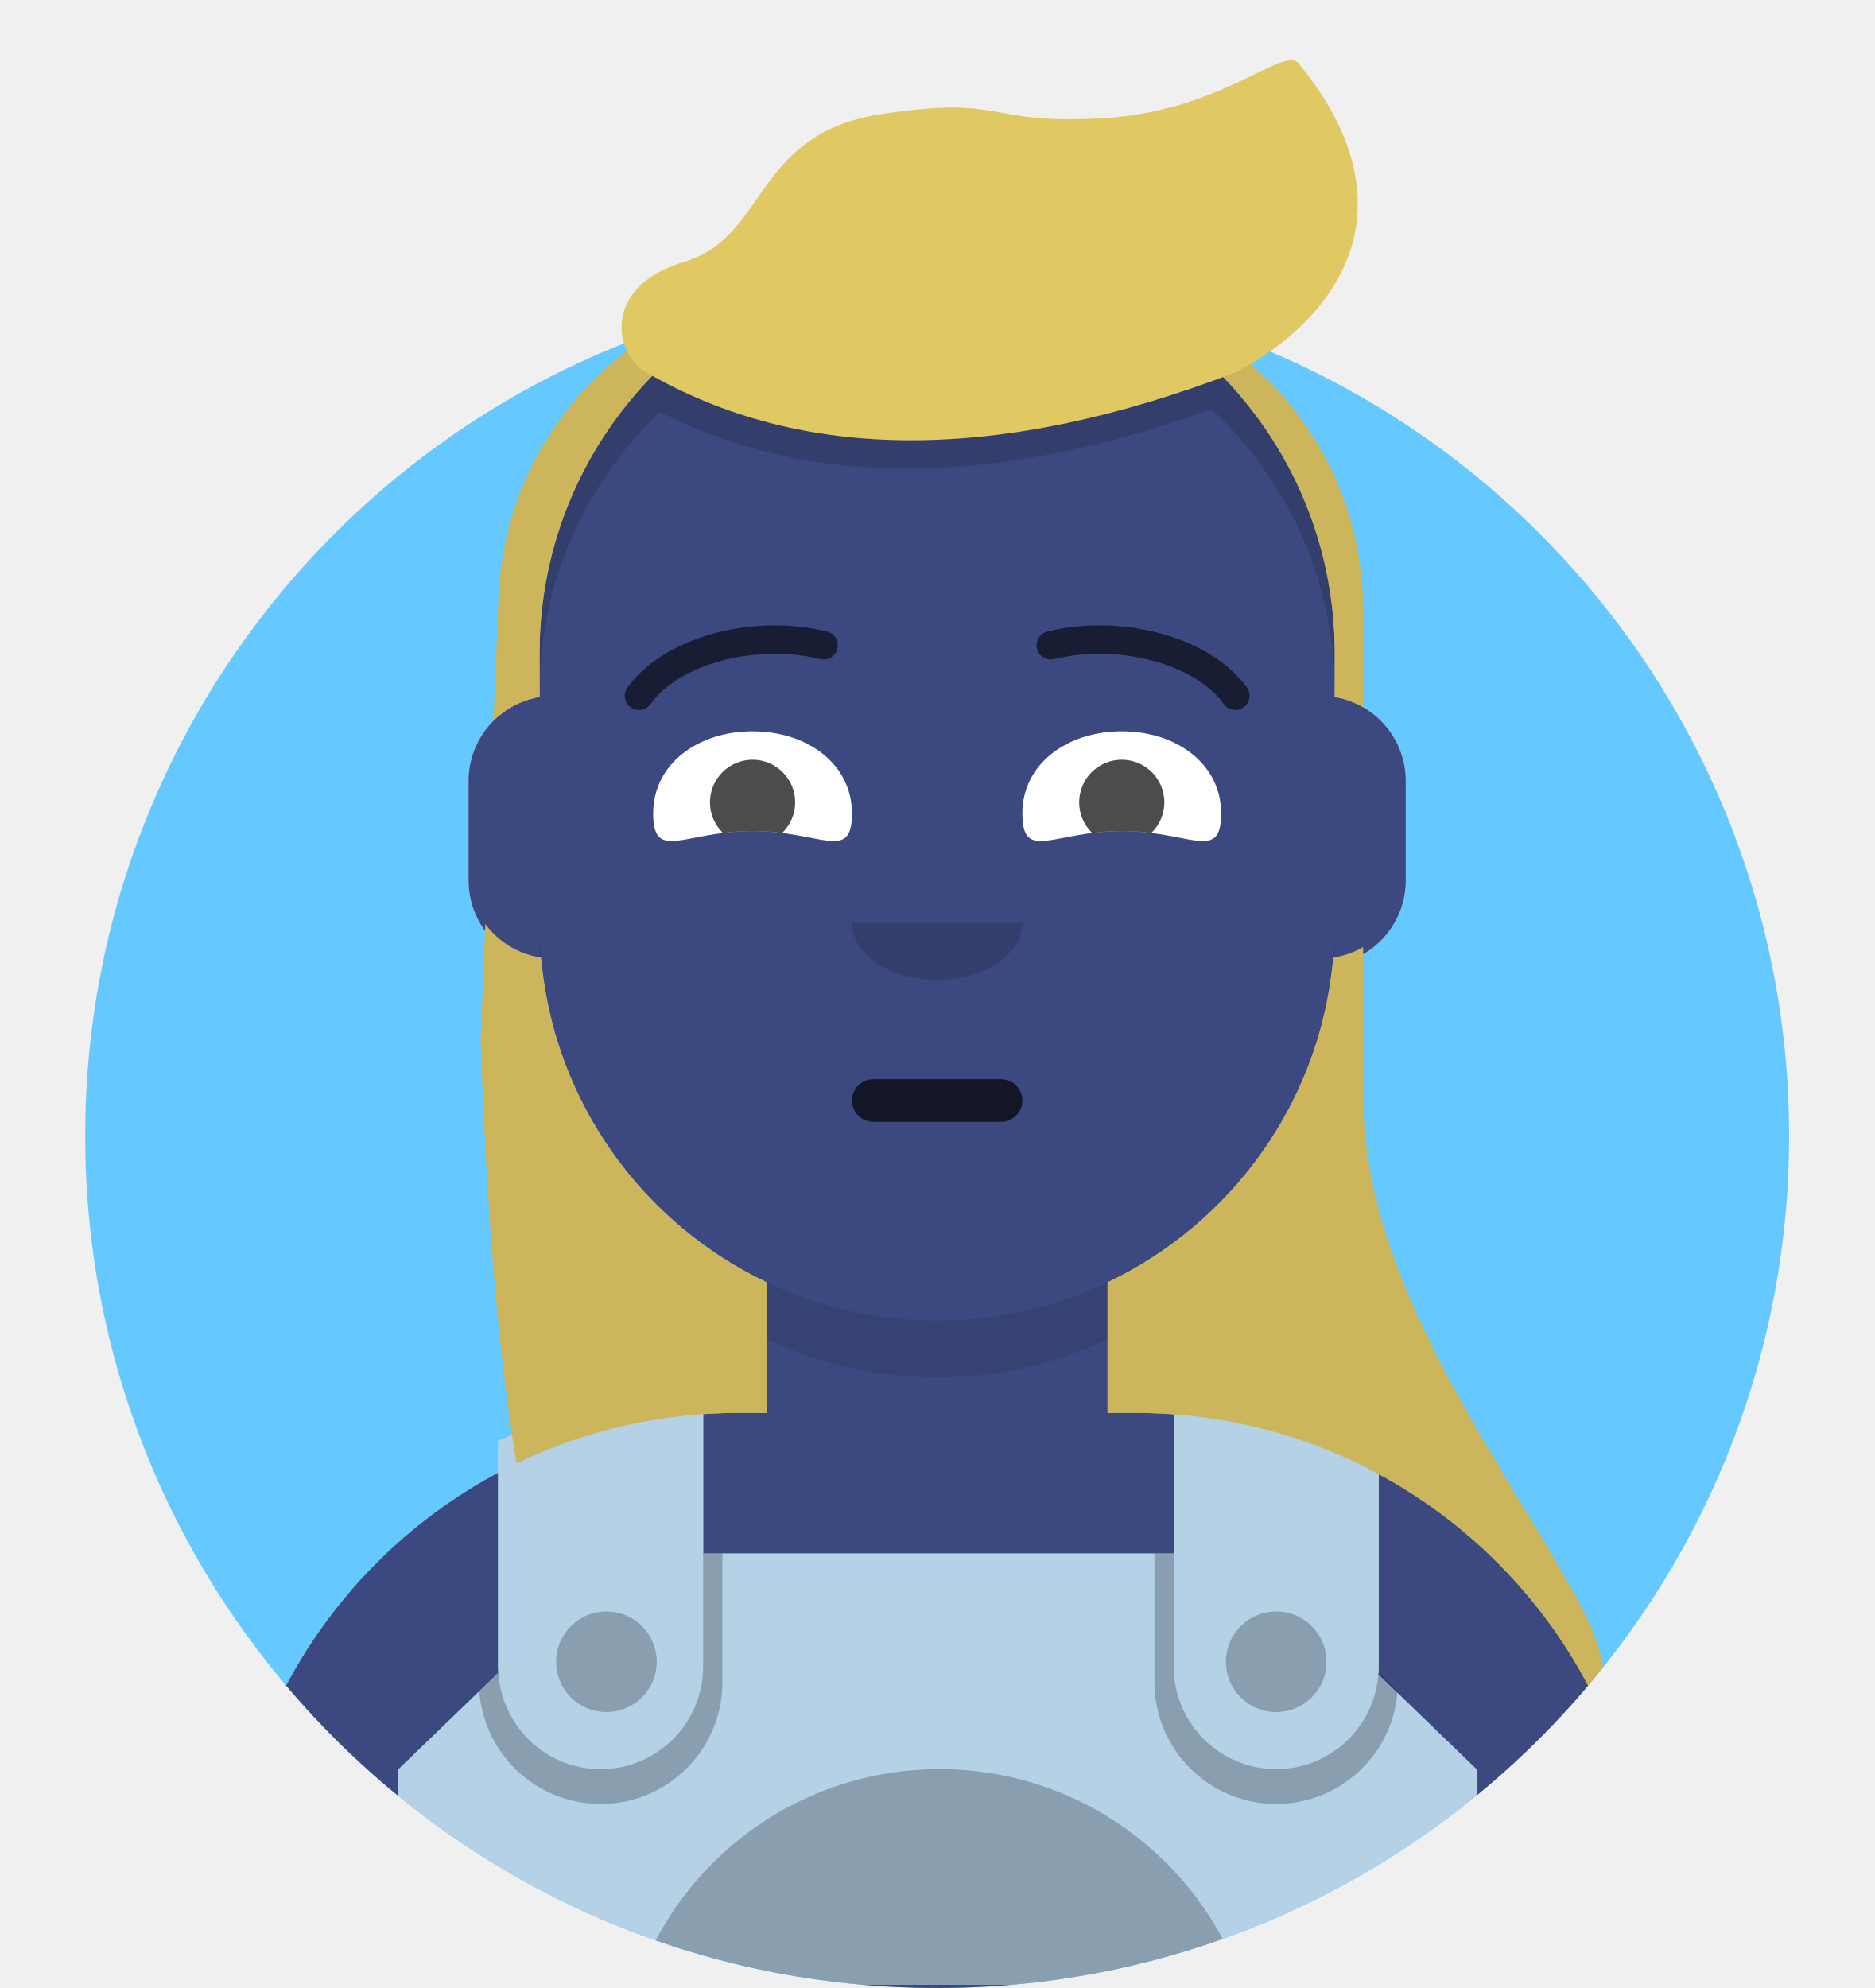
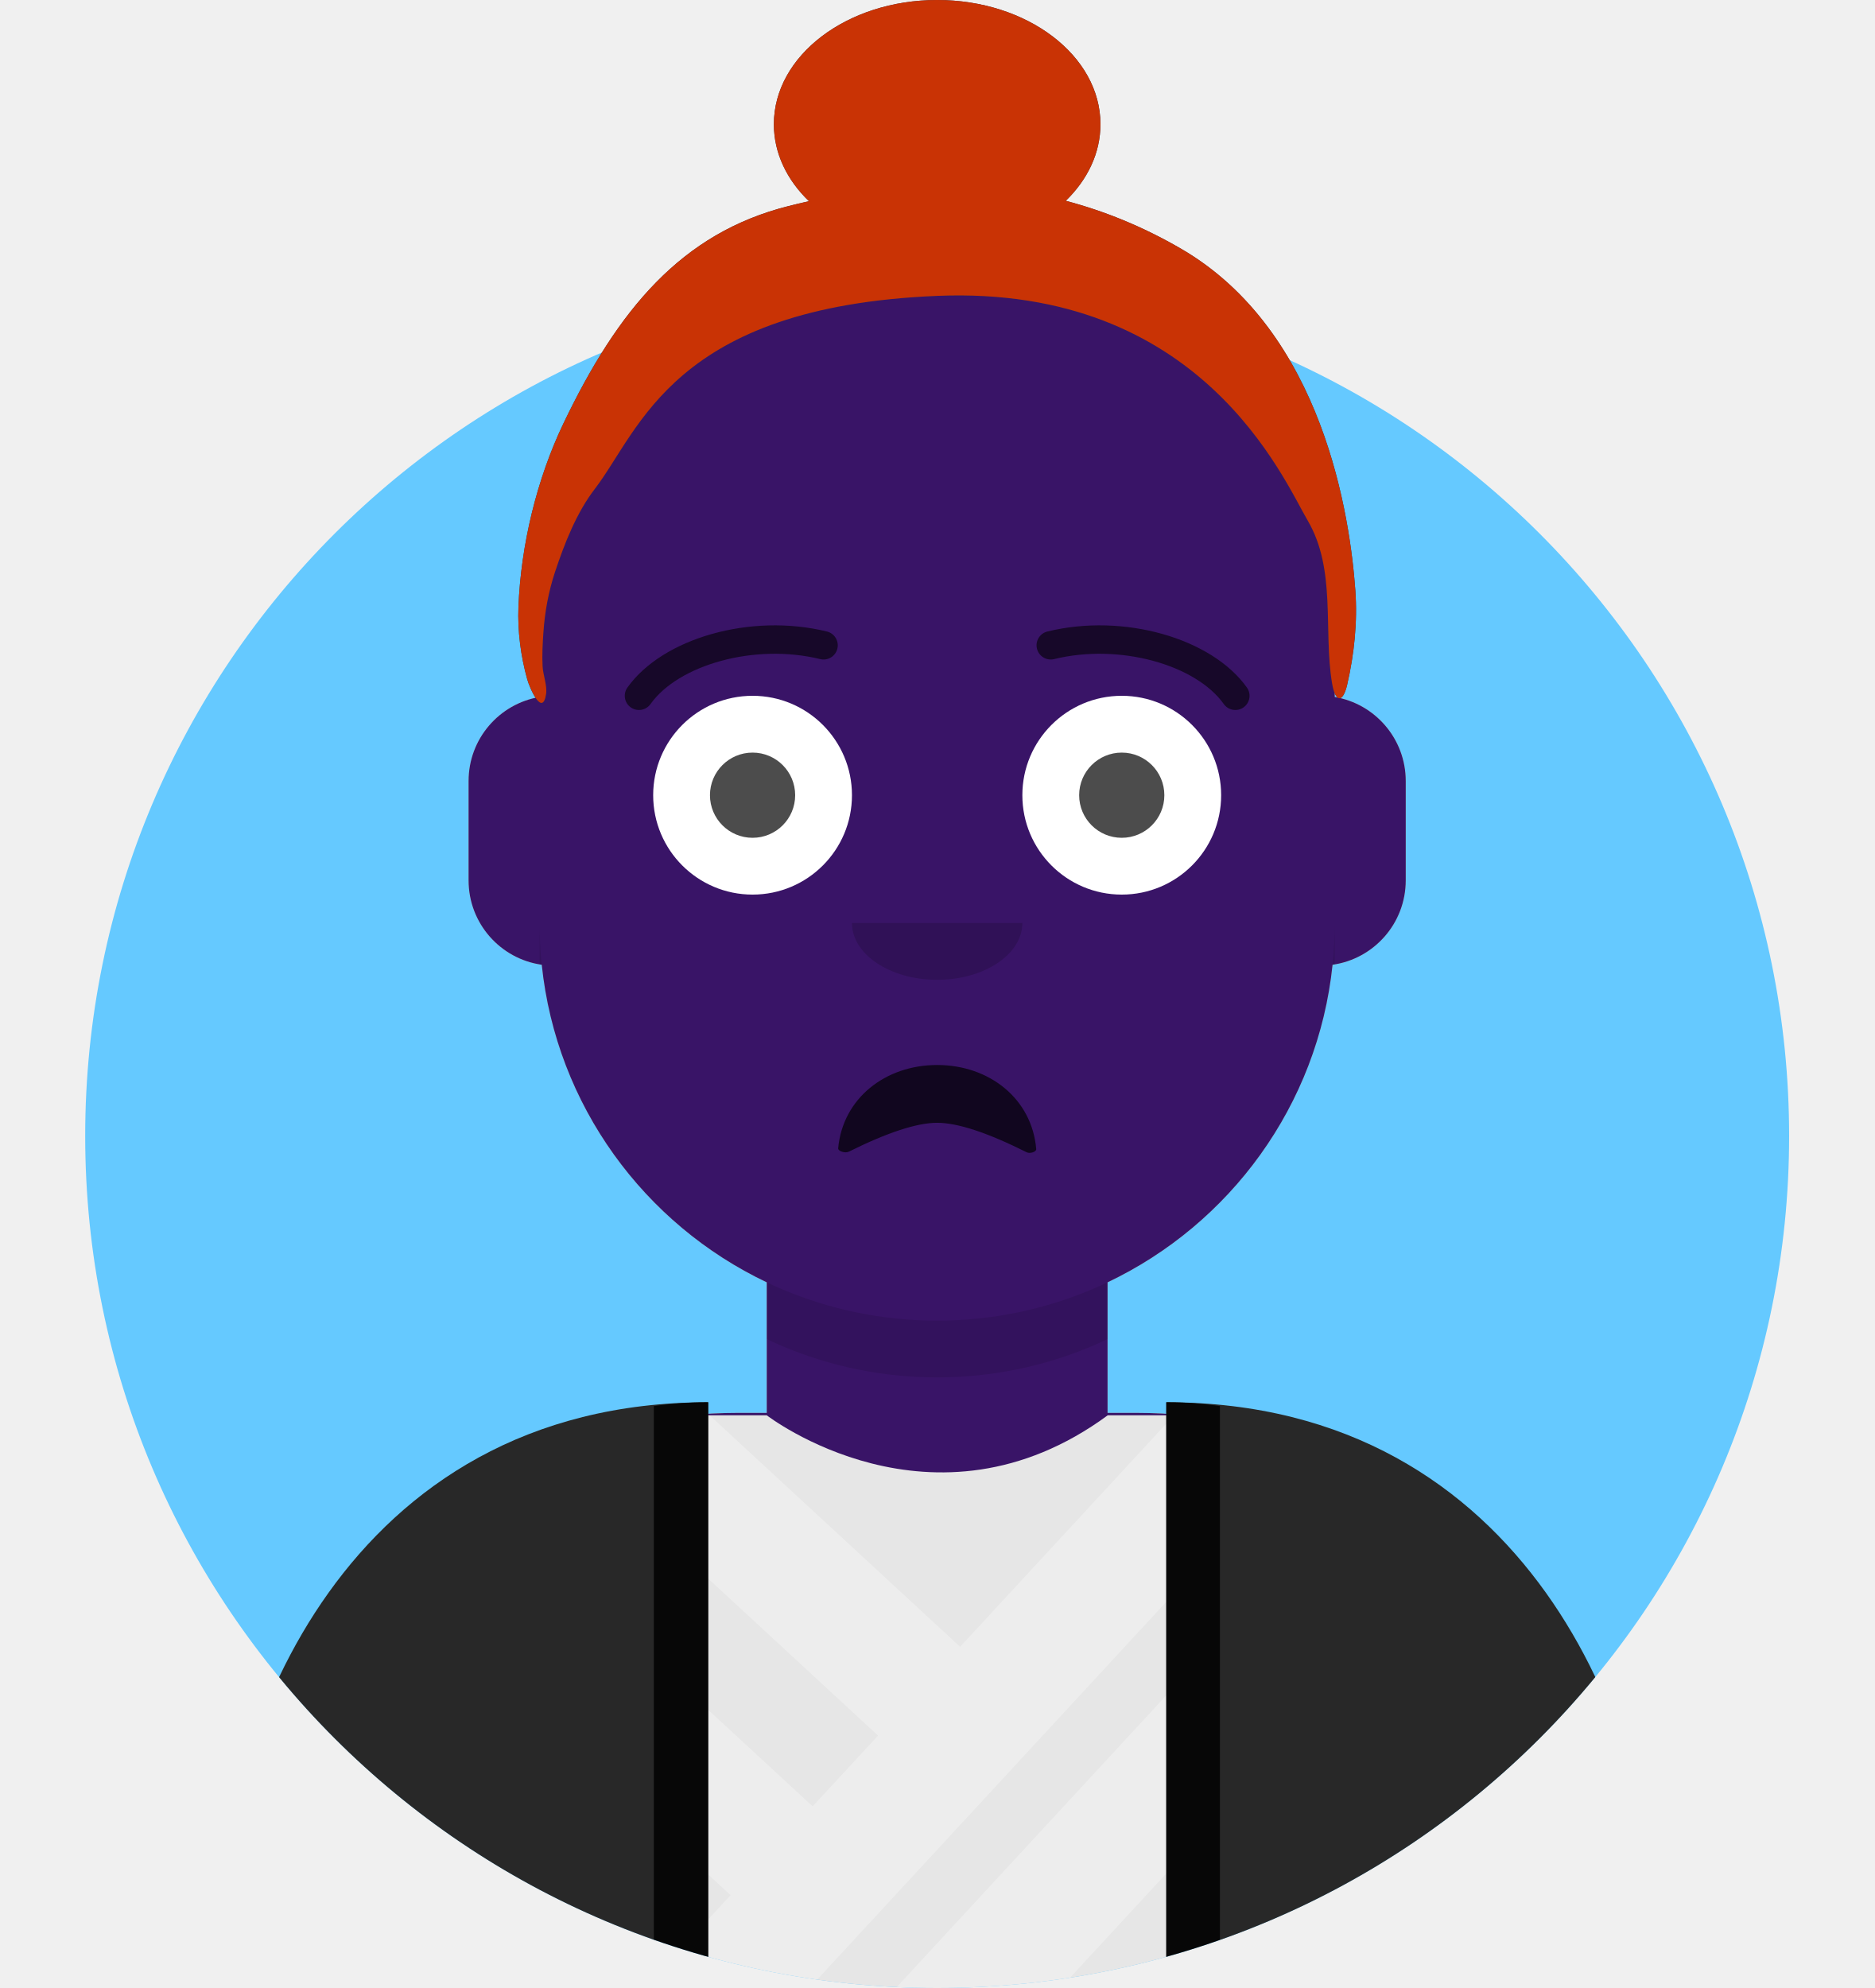
<svg xmlns="http://www.w3.org/2000/svg" xmlns:ns2="http://design.blush" xmlns:xlink="http://www.w3.org/1999/xlink" width="264px" height="280px" viewBox="0 0 264 280" version="1.1">
  <defs>
    <circle id="circle_path-1" cx="120" cy="120" r="120" />
    <path d="M-3.19744231e-14,160 L-3.19744231e-14,-1.42108547e-14 L264,-1.42108547e-14 L264,160 L252,160 C252,226.274 198.274,280 132,280 C65.726,280 12,226.274 12,160 L12,160 L-3.19744231e-14,160 Z" id="circle_path-3" />
    <path d="M100,0 C130.928,-5.68137151e-15 156,25.072 156,56 L156.001,62.166 C161.676,63.119 166,68.054 166,74 L166,88 C166,94.052 161.519,99.058 155.694,99.881 C153.628,119.686 141.238,136.422 124.001,144.61 L124,163 L128,163 C167.765,163 200,195.235 200,235 L200,244 L0,244 L0,235 C-4.86974701e-15,195.235 32.235,163 72,163 L76,163 L76,144.611 C58.763,136.422 46.372,119.687 44.305,99.881 C38.481,99.058 34,94.052 34,88 L34,74 C34,68.054 38.325,63.118 44,62.166 L44,56 C44,25.072 69.072,5.68137151e-15 100,0 Z" id="circle_path-5" />
    <path d="M83,36.348 C83,52.629 105.162,65.828 132.5,65.828 C159.838,65.828 182,52.629 182,36.348 C182,34.985 181.845,33.645 181.544,32.331 C210.784,41.488 232,68.792 232,101.052 L232,110 L32,110 L32,101.052 C32,68.397 53.739,40.82 83.534,32.002 C83.182,33.421 83,34.871 83,36.348 Z" id="circle_path-7" />
    <rect id="circle_path-9" x="0" y="0" width="264" height="280" />
    <path d="M74,0 C114.869,0 148,33.131 148,74 L148,84.148 L148,197.608 C135.525,187.237 119.491,181 102,181 L102,181 L98,181 L98,162.611 C115.531,154.283 128.048,137.115 129.791,116.867 C135.569,116.002 140,111.019 140,105 L140,105 L140,92 C140,87.354 137.359,83.324 133.497,81.33 C132.724,81.05 131.952,80.748 131.181,80.426 C130.795,80.32 130.401,80.233 130,80.166 L130,80.166 L130,79.917 C117.224,74.234 104.878,63.071 96.11,47.885 C93.175,42.801 90.831,37.595 89.066,32.397 C80.431,42.941 67.745,53.602 52.342,62.495 C42.778,68.017 33.147,72.291 24,75.266 L24,137.247 C29.602,148.318 38.773,157.278 50,162.611 L50,162.611 L50,181 L46,181 C38.327,181 30.935,182.2 24,184.423 L24,230 C24,244.106 13.569,255.776 0,257.716 L0,74 C0,33.131 33.131,0 74,0 Z" id="circle_path-11" />
  </defs>
  <g id="circle_Avataaar/Circle" stroke="none" stroke-width="1" fill="none" fill-rule="evenodd">
    <g id="circle_Circle" transform="translate(12, 40)">
      <mask id="circle_mask-2" fill="white">
        <use xlink:href="#circle_path-1" />
      </mask>
      <use id="circle_Background-Color" fill="#65C9FF" xlink:href="#circle_path-1" />
      <g id="circle_Fabric-Color" mask="url(#circle_mask-2)" fill="">
        <rect id="circle_🖍Color" x="0" y="0" width="240" height="240" />
      </g>
    </g>
    <mask id="circle_mask-4" fill="white">
      <use xlink:href="#circle_path-3" />
    </mask>
    <g id="circle_Mask" />
    <g id="circle_Avataaar" mask="url(#circle_mask-4)">
      <g id="circle_Body" transform="translate(32, 36)">
        <mask id="circle_mask-6" fill="white">
          <use xlink:href="#circle_path-5" />
        </mask>
        <use fill="#D0C6AC" xlink:href="#circle_path-5" />
-         <g id="circle_Skin-Color" mask="url(#circle_mask-6)" fill="#3c4980">
+         <g id="circle_Skin-Color" mask="url(#circle_mask-6)" fill="#391467">
          <g transform="translate(-32, 0)" id="circle_Color">
            <rect x="0" y="0" width="264" height="244" />
          </g>
        </g>
        <path d="M44,94 C44,124.928 69.072,150 100,150 C130.928,150 156,124.928 156,94 L156,94 L156,102 C156,132.928 130.928,158 100,158 C69.072,158 44,132.928 44,102 Z" id="circle_Neck-Shadow" fill-opacity="0.1" fill="#000000" mask="url(#circle_mask-6)" />
      </g>
      <g id="circle_Clothing" transform="translate(0, 170)">
-         <defs id="gladiator_defs26" />
-         <g id="gladiator_Clothing/Gladiator" stroke="none" stroke-width="1" fill="none" fill-rule="evenodd">
-           <g id="gladiator_Armor" transform="translate(56, 27)">
-             <path id="gladiator_Fill-1" d="M 43.6 1.086 C 25.892 1.086 14.721 7.08 14.721 7.08 L 14.721 38.82 C 14.721 39.11 14.747 39.393 14.764 39.678 L 0.561 53.389 L 0.561 83.635 L 62.762 83.635 L 90.459 83.635 L 152.66 83.635 L 152.66 53.389 L 138.699 39.912 C 138.726 39.55 138.754 39.189 138.754 38.82 L 138.754 7.08 C 138.754 7.08 127.585 1.086 109.877 1.086 L 109.877 22.885 L 90.459 22.885 L 62.762 22.885 L 43.6 22.885 L 43.6 1.086 z " transform="translate(-0.56,-1.086539)" style="fill:#60ade6;fill-opacity:1" />
-             <g id="gladiator_Fabric-Color" mask="url(#gladiator_fabric-mask)" fill="#E6E6E6">
-               <rect x="0" y="0" width="264" height="110" id="gladiator_rect10" />
-             </g>
-             <mask id="gladiator_fabric-mask" fill="white">
-               <use xlink:href="#gladiator_Fill-1" id="gladiator_use13" />
-               <path d="m 14.161,5.994 c 0,0 11.17,-5.994 28.878,-5.994 v 37.734 c 0,7.975 -6.464,14.44 -14.439,14.44 v 0 c -7.974,0 -14.439,-6.465 -14.439,-14.44 z" id="gladiator_use15" fill="#60ade6" ns2:color="Top-500" />
-               <path d="m 138.195,5.994 c 0,0 -11.17,-5.994 -28.878,-5.994 v 37.734 c 0,7.975 6.464,14.44 14.439,14.44 7.974,0 14.439,-6.465 14.439,-14.44 z" id="gladiator_use17" fill="#60ade6" ns2:color="Top-500" />
-             </mask>
-             <g id="gladiator_g849">
-               <path d="M36.501,37.051 C36.501,40.964 33.33,44.135 29.418,44.135 C25.505,44.135 22.334,40.964 22.334,37.051 C22.334,33.139 25.505,29.968 29.418,29.968 C33.33,29.968 36.501,33.139 36.501,37.051" id="gladiator_Fill-10" fill-opacity=".24" fill="#000" />
-               <path d="M130.839,37.051 C130.839,40.964 127.667,44.135 123.755,44.135 C119.843,44.135 116.672,40.964 116.672,37.051 C116.672,33.139 119.843,29.968 123.755,29.968 C127.667,29.968 130.839,33.139 130.839,37.051" id="gladiator_Fill-12" fill-opacity=".24" fill="#000" />
-               <path d="M33.623,82.549 L62.202,82.549 L89.899,82.549 L119.058,82.549 C112.913,64.868 96.114,52.174 76.34,52.174 C56.567,52.174 39.769,64.868 33.623,82.549" id="gladiator_Fill-14" fill-opacity=".24" fill="#000" />
-               <path id="gladiator_Fill-2-8" d="m 43.039,21.799 v 15.936 c 0,7.975 -6.464,14.439 -14.439,14.439 -7.685,0 -13.949,-6.008 -14.395,-13.582 L 11.511,41.192 c 0.651,8.879 8.043,15.887 17.088,15.887 9.474,0 17.154,-7.68 17.154,-17.154 v -18.125 z" style="fill:#000000;fill-opacity:0.24" />
-               <path id="gladiator_Fill-6-0" d="m 106.603,21.799 v 18.125 c 0,9.474 7.678,17.152 17.152,17.152 9.046,-10e-7 16.438,-7.006 17.09,-15.885 l -2.693,-2.6 c -0.446,7.574 -6.712,13.582 -14.396,13.582 -7.975,0 -14.438,-6.464 -14.438,-14.439 V 21.799 Z" style="fill:#000000;fill-opacity:0.24" />
-             </g>
+         <g id="jedi_robe_Clothing/Jedi robe" stroke="none" stroke-width="1" fill="none" fill-rule="evenodd">
+           <g id="jedi_robe_Robe" transform="translate(31, 27.5)">
+             <path d="M77,1.839 C77,1.839 100.415,19.93 125.026,1.839 L144.732,1.839 L146.639,82.839 L53.79,82.839 L56.462,1.839 L77,1.839 Z" id="jedi_robe_Fabric-Color" fill="#E6E6E6" ns2:color="Top-500" />
+             <path d="M144.732,1.839 L145.05,15.36 L82.694,82.839 L59.513,82.839 L134.365,1.839 L144.732,1.839 Z M145.353,28.215 L145.928,52.677 L118.056,82.839 L94.876,82.839 L145.353,28.215 Z M55.498,31.08 L83.463,56.922 L71.908,69.426 L54.756,53.575 L55.498,31.08 Z M68.946,1.839 L104.232,34.446 L92.678,46.949 L56.09,13.138 L56.462,1.839 L68.946,1.839 Z" id="jedi_robe_Combined-Shape" fill-opacity=".3" fill="#FFF" />
+             <path d="M0.009,72.647 L0.001,73.838 L0.001,82.838 L68.746,82.838 L68.746,0 C17.413,0 0.42,47.304 0.009,72.647" id="jedi_robe_Fill-14" fill="#282828" />
+             <path d="M61.093,0.538 L61.093,82.839 L68.746,82.839 L68.746,0 C66.085,0 63.535,0.185 61.093,0.538" id="jedi_robe_Fill-17" fill="#070707" />
+             <path d="M202.01,72.647 L202.02,73.838 L202.02,82.838 L133.274,82.837 L133.274,0 C184.607,0 201.599,47.304 202.01,72.647" id="jedi_robe_Fill-20" fill="#282828" />
+             <path d="M140.827,0.538 L140.827,82.838 L133.274,82.838 L133.274,0 C135.9,0 138.417,0.185 140.827,0.538" id="jedi_robe_Fill-23" fill="#070707" />
          </g>
        </g>
      </g>
      <g id="circle_Face" transform="translate(76, 82)" fill="#000000">
        <g id="circle_Mouth" transform="translate(2, 52)">
-           <g id="serious_Mouth/Serious" stroke="none" stroke-width="1" fill="none" fill-rule="evenodd" fill-opacity="0.7">
-             <rect id="serious_Why-so-serious?" fill="#000000" x="42" y="18" width="24" height="6" rx="3" />
+           <g id="sad_Mouth/Sad" stroke="none" stroke-width="1" fill="none" fill-rule="evenodd" fill-opacity="0.7">
+             <path d="M40.058,16.654 C40.708,23.683 46.702,28.377 54,28.377 C61.342,28.377 67.363,23.627 67.953,16.529 C67.984,16.151 67.077,15.853 66.629,16.077 C61.09,18.85 56.881,20.237 54,20.237 C51.156,20.237 47.007,18.88 41.554,16.168 C41.047,15.916 40.02,16.236 40.058,16.654 Z" id="sad_Mouth" fill="#000000" transform="translate(54.00536, 22.18841) scale(1, -1) translate(-54.00536, -22.18841) " />
          </g>
        </g>
        <g id="circle_Nose" transform="translate(28, 40)" fill-opacity="0.16">
          <g id="default_Nose/Default" stroke="none" stroke-width="1" fill="none" fill-rule="evenodd" fill-opacity="0.16">
            <path d="M16,8 C16,12.418 21.373,16 28,16 L28,16 C34.627,16 40,12.418 40,8" id="default_Nose" fill="#000000" />
          </g>
        </g>
        <g id="circle_Eyes" transform="translate(0, 8)">
-           <defs>
-             <path d="M14,14.048 C23.61,14.048 28,18.499 28,11.562 C28,4.624 21.732,0 14,0 C6.268,0 0,4.624 0,11.562 C0,18.499 4.39,14.048 14,14.048 Z" id="squint_path-1" />
-             <path d="M14,14.048 C23.61,14.048 28,18.499 28,11.562 C28,4.624 21.732,0 14,0 C6.268,0 0,4.624 0,11.562 C0,18.499 4.39,14.048 14,14.048 Z" id="squint_path-3" />
-           </defs>
-           <g id="squint_Eyes/Squint-😊" stroke="none" stroke-width="1" fill="none" fill-rule="evenodd">
-             <g id="squint_Eye" transform="translate(16, 13)">
-               <mask id="squint_mask-2" fill="white">
-                 <use xlink:href="#squint_path-1" />
-               </mask>
-               <use id="squint_The-white-stuff" fill="#FFFFFF" xlink:href="#squint_path-1" />
-               <circle fill-opacity="0.7" fill="#000000" mask="url(#squint_mask-2)" cx="14" cy="10" r="6" />
-             </g>
-             <g id="squint_Eye" transform="translate(68, 13)">
-               <mask id="squint_mask-4" fill="white">
-                 <use xlink:href="#squint_path-3" />
-               </mask>
-               <use id="squint_Eyeball-Mask" fill="#FFFFFF" xlink:href="#squint_path-3" />
-               <circle fill-opacity="0.7" fill="#000000" mask="url(#squint_mask-4)" cx="14" cy="10" r="6" />
-             </g>
+           <g id="surprised_Eyes/Surprised-😳" stroke="none" stroke-width="1" fill="none" fill-rule="evenodd">
+             <circle id="surprised_The-White-Stuff" fill="#FFFFFF" cx="30" cy="22" r="14" />
+             <circle id="surprised_Eye-Ball" fill="#FFFFFF" cx="82" cy="22" r="14" />
+             <circle id="surprised_Eye" fill-opacity="0.7" fill="#000000" cx="30" cy="22" r="6" />
+             <circle id="surprised_Eye" fill-opacity="0.7" fill="#000000" cx="82" cy="22" r="6" />
          </g>
        </g>
        <g id="circle_Eyebrow" fill-opacity="0.6">
          <g id="default_Eyebrow/Outline/Default" stroke="none" stroke-width="1" fill="none" fill-rule="evenodd" fill-opacity="0.6">
            <g id="default_I-Browse" transform="translate(12, 6)" fill="#000000" fill-rule="nonzero">
              <path d="M3.63,11.159 C7.545,5.65 18.278,2.561 27.523,4.831 C28.596,5.095 29.679,4.439 29.942,3.366 C30.206,2.293 29.55,1.21 28.477,0.947 C17.74,-1.69 5.312,1.887 0.37,8.841 C-0.27,9.742 -0.059,10.99 0.841,11.63 C1.742,12.27 2.99,12.059 3.63,11.159 Z" id="default_Eyebrow" />
              <path d="M61.63,11.159 C65.545,5.65 76.278,2.561 85.523,4.831 C86.596,5.095 87.679,4.439 87.942,3.366 C88.206,2.293 87.55,1.21 86.477,0.947 C75.74,-1.69 63.312,1.887 58.37,8.841 C57.73,9.742 57.941,10.99 58.841,11.63 C59.742,12.27 60.99,12.059 61.63,11.159 Z" id="default_Eyebrow" transform="translate(73.00015, 6.039198) scale(-1, 1) translate(-73.00015, -6.039198) " />
            </g>
          </g>
        </g>
      </g>
      <g id="circle_Top">
        <defs>
-           <path d="M264,5.68434189e-14 L264,280 L232,280 L232,271 C232,231.633 200.406,199.645 161.191,199.01 L160,199 L156,199 L156.001,180.61 C173.531,172.282 186.048,155.114 187.791,134.867 C193.471,134.017 197.849,129.186 197.996,123.305 L198,123 L198,110 C198,104.054 193.676,99.119 188.001,98.166 L188,92 C188,61.072 162.928,36 132,36 C101.072,36 76,61.072 76,92 L76,92 L76,98.166 C70.422,99.102 66.149,103.886 66.004,109.695 L66,110 L66,123 C66,129.019 70.431,134.003 76.209,134.867 C77.952,155.115 90.469,172.283 108,180.611 L108,199 L104,199 C64.633,199 32.645,230.594 32.01,269.809 L32,271 L32,280 L0,280 L0,5.68434189e-14 L264,5.68434189e-14 Z" id="shaved_sides_path-1" />
-           <rect id="shaved_sides_path-3" x="0" y="0" width="112" height="150" rx="56" />
+           <path d="M133,0 C145.703,0 156,7.835 156,17.5 C156,21.567 154.176,25.311 151.117,28.282 C156.438,29.687 161.866,31.852 167.309,35.006 C187.497,46.706 191.184,73.111 191.902,83.159 C192.219,87.61 191.748,92.108 190.751,96.438 C190.164,98.987 189.091,99.05 188.619,96.201 C187.378,88.707 189.248,80.215 185.183,73.301 C181.749,67.461 170.235,40.136 133,41.671 C95.765,43.206 91.188,60.521 84.787,68.848 C82.201,72.213 80.512,76.537 79.185,80.525 C78.256,83.315 77.734,86.187 77.534,89.115 C77.427,90.681 77.344,92.269 77.422,93.838 C77.48,95.033 78.089,96.584 77.922,97.709 C77.423,101.087 75.605,96.906 75.268,95.7 C74.348,92.415 73.888,88.893 74.023,85.481 C74.366,76.791 76.596,67.503 80.357,59.648 C88.017,43.651 96.945,32.838 112.037,29.03 C112.986,28.791 113.954,28.559 114.94,28.337 C111.846,25.357 110,21.593 110,17.5 C110,7.835 120.297,0 133,0 Z" id="bun_path-1" />
        </defs>
-         <g id="shaved_sides_Top/Long-Hair/Shaved-Sides" stroke="none" stroke-width="1" fill="none" fill-rule="evenodd">
-           <g id="shaved_sides_Behind">
-             <mask id="shaved_sides_mask-2" fill="white">
-               <use xlink:href="#shaved_sides_path-1" />
-             </mask>
-             <g id="shaved_sides_Mask-Hair" />
-             <path d="M116.179,40 L146,40 C171.405,40 192,60.595 192,86 L192,154.109 C192,180.65 210.759,204.349 222.61,226.052 C234.461,247.754 215.255,268.243 195.771,276.769 C190.902,278.9 185.646,280 180.331,280 L135.263,280 C78.911,280 70.217,216.31 67.697,146.504 L70.217,84.143 C71.213,59.481 91.496,40 116.179,40 Z" id="shaved_sides_Hair" fill="#CCB55A" mask="url(#shaved_sides_mask-2)" />
+         <g id="bun_Top/Long-Hair/Bun" stroke="none" stroke-width="1" fill="none" fill-rule="evenodd" transform="translate(-1, 0)">
+           <g id="bun_Facial-Hair" transform="translate(49, 72)" />
+           <mask id="bun_mask-2" fill="white">
+             <use xlink:href="#bun_path-1" />
+           </mask>
+           <use id="bun_Short-Hair" fill="#28354B" xlink:href="#bun_path-1" />
+           <g id="bun_Hair-Color" mask="url(#bun_mask-2)" fill="#C93305">
+             <g transform="translate(1, 0)" id="bun_Color">
+               <rect x="0" y="0" width="264" height="280" />
+             </g>
          </g>
-           <g id="shaved_sides_Top" transform="translate(76, 36)">
-             <mask id="shaved_sides_mask-4" fill="white">
-               <use xlink:href="#shaved_sides_path-3" />
-             </mask>
-             <g id="shaved_sides_Mask" />
-             <path d="M81.029,-12.35 C98.086,-13.324 103.636,-29.113 106.85,-25.074 C119.589,-9.063 116.421,9.341 98.801,19.94 C107.026,29.483 112,41.911 112,55.5 L112,61.5 C112,45.76 105.328,31.578 94.657,21.63 C63.919,32.677 38.015,32.802 16.943,22.009 C6.708,31.743 0.253,45.416 0.007,60.599 L0,61.5 L0,55.5 C-1.66646865e-15,41.892 4.987,29.449 13.233,19.899 C9.399,16.863 8.258,8.188 19.467,4.877 C31.312,1.378 29.306,-13.202 47.458,-15.926 C65.609,-18.65 63.971,-11.375 81.029,-12.35 Z" id="shaved_sides_Shadow" fill-opacity="0.16" fill="#000000" mask="url(#shaved_sides_mask-4)" />
-           </g>
-           <path d="M90.878,52.361 C113.028,65.227 140.817,65.227 174.244,52.361 C188.775,44.589 199.331,29.042 182.951,8.963 C180.782,6.305 172.244,15.676 155.351,16.65 C138.458,17.625 142.08,13.35 124.103,16.074 C106.126,18.798 108.112,33.378 96.381,36.877 C84.651,40.375 86.578,49.864 90.878,52.361 Z" id="shaved_sides_Copetón" fill="#E0C863" />
-           <g id="shaved_sides_Facial-Hair" transform="translate(49, 72)" />
-           <g id="shaved_sides_Accessory" transform="translate(62, 85)" />
+           <g id="bun_Accessory" transform="translate(62, 85)">
+         </g>
        </g>
      </g>
    </g>
  </g>
</svg>
